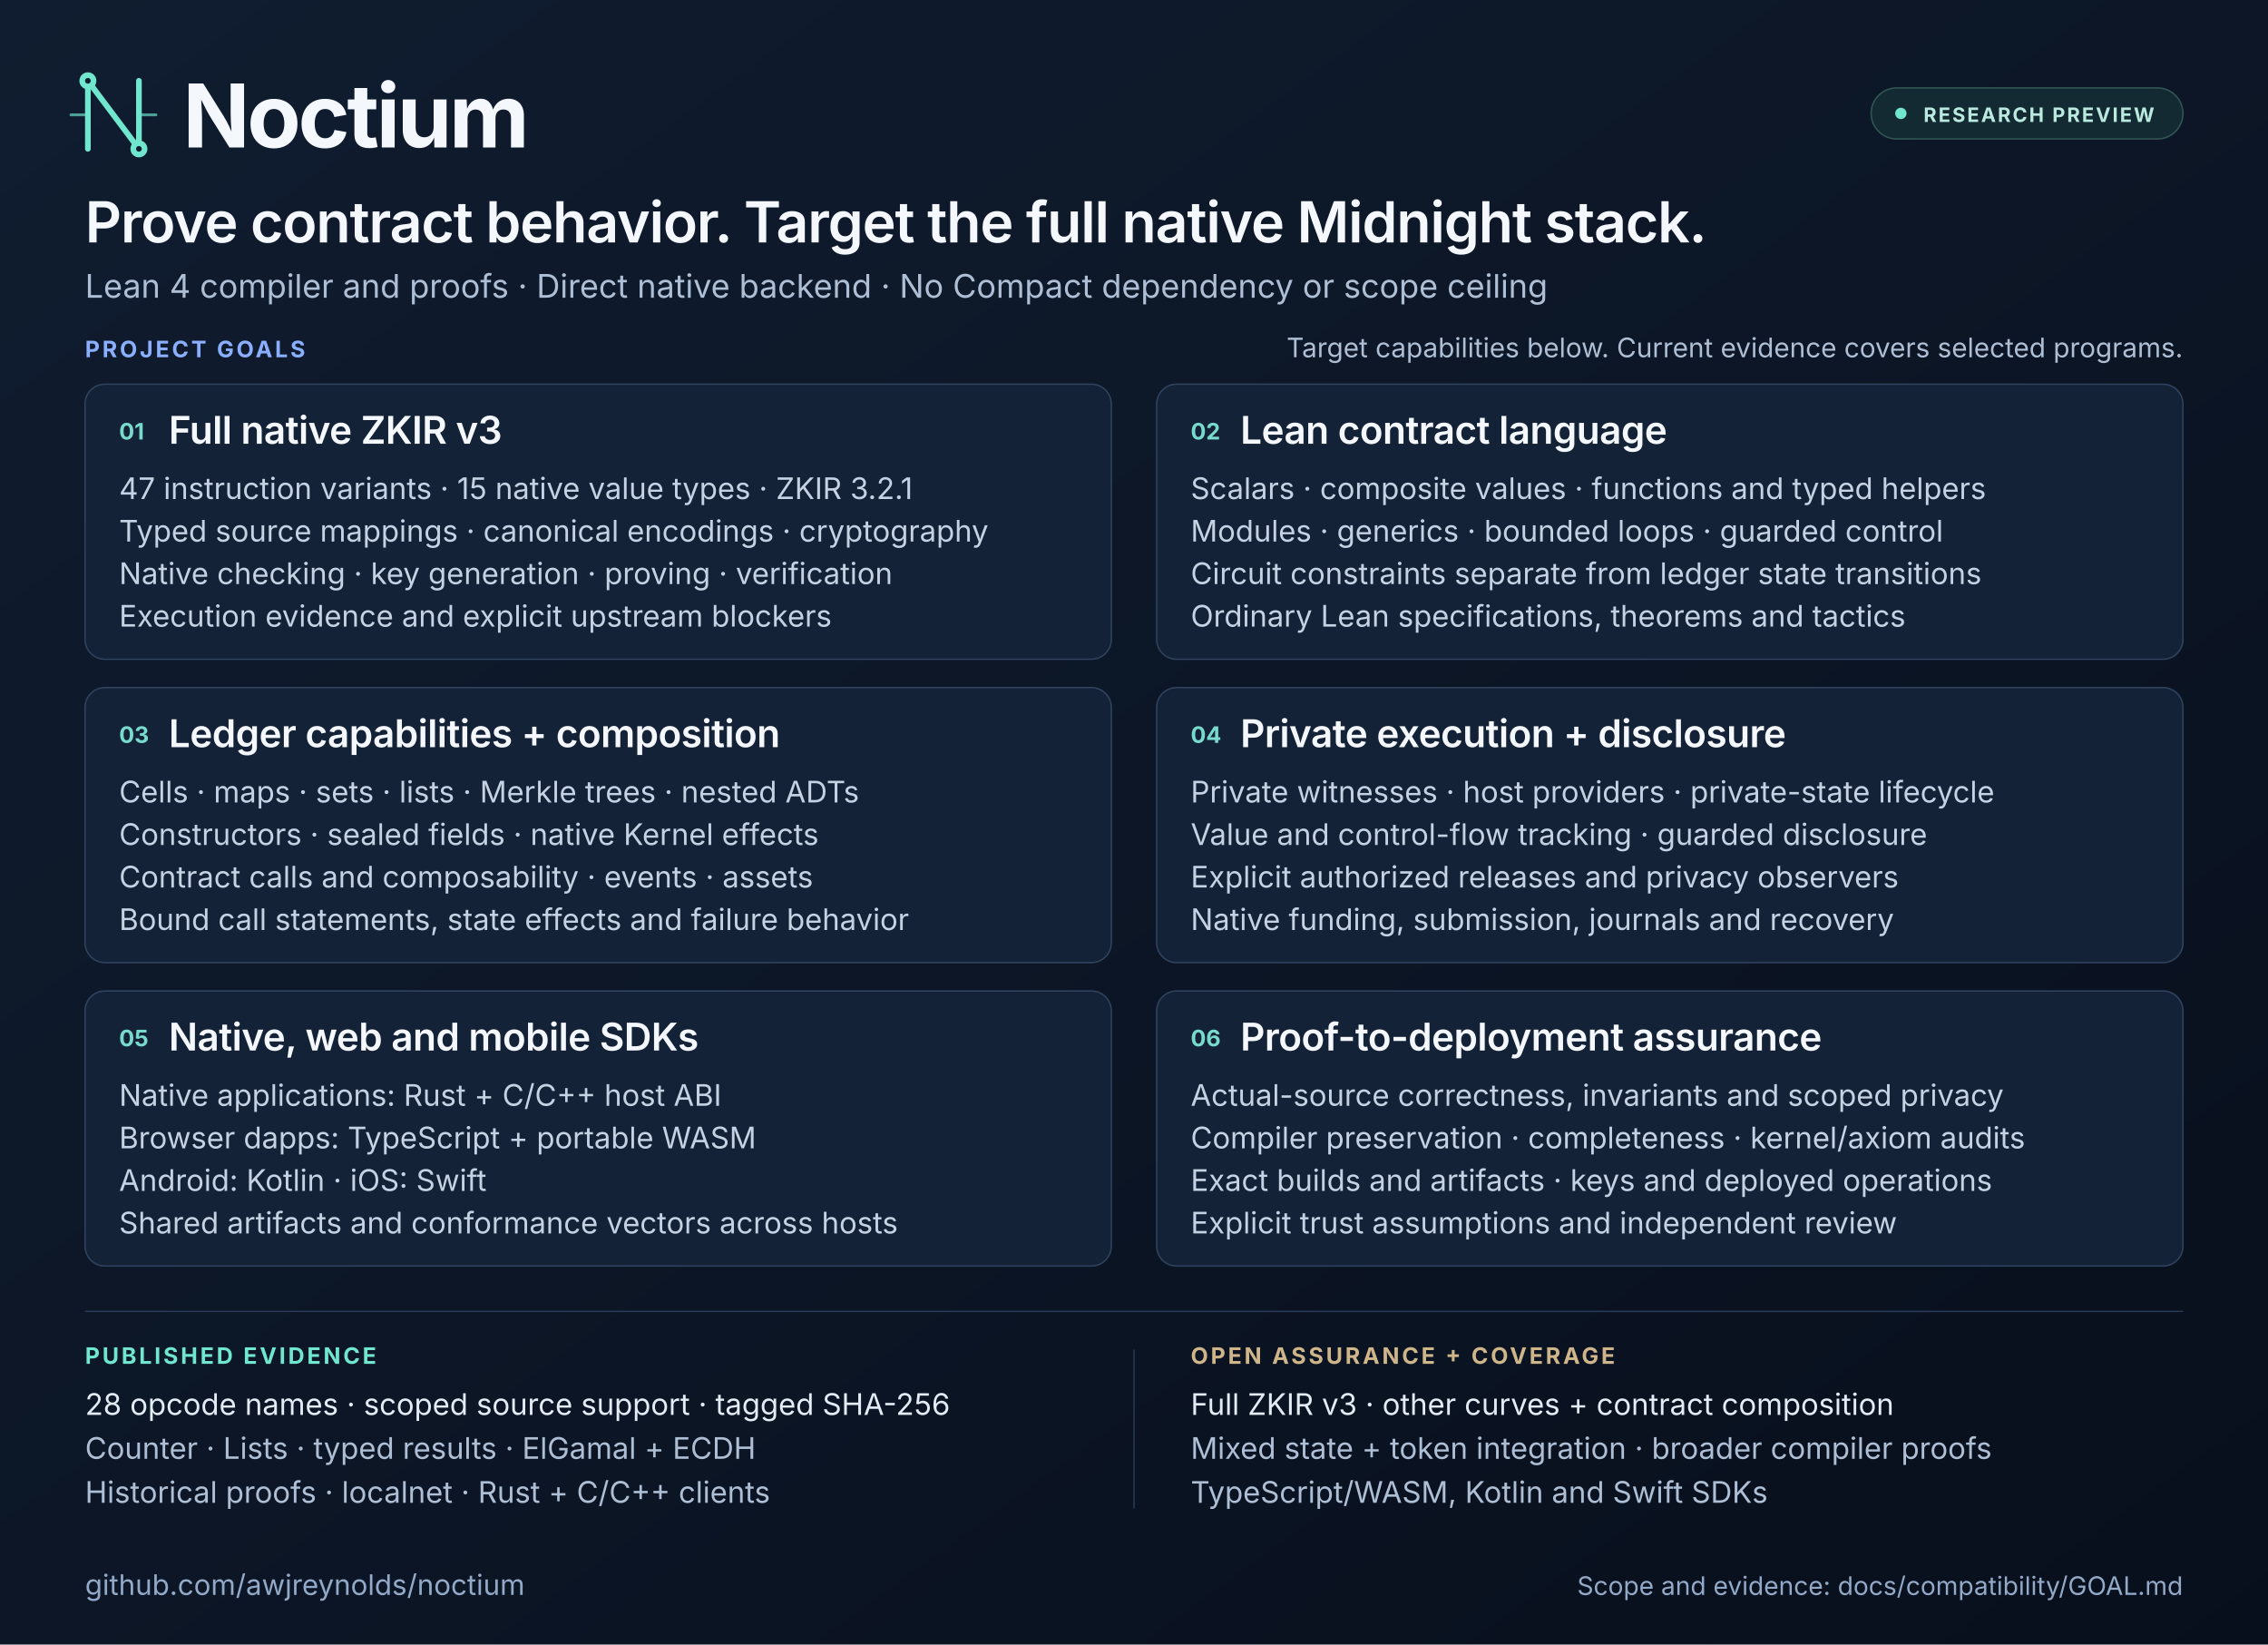
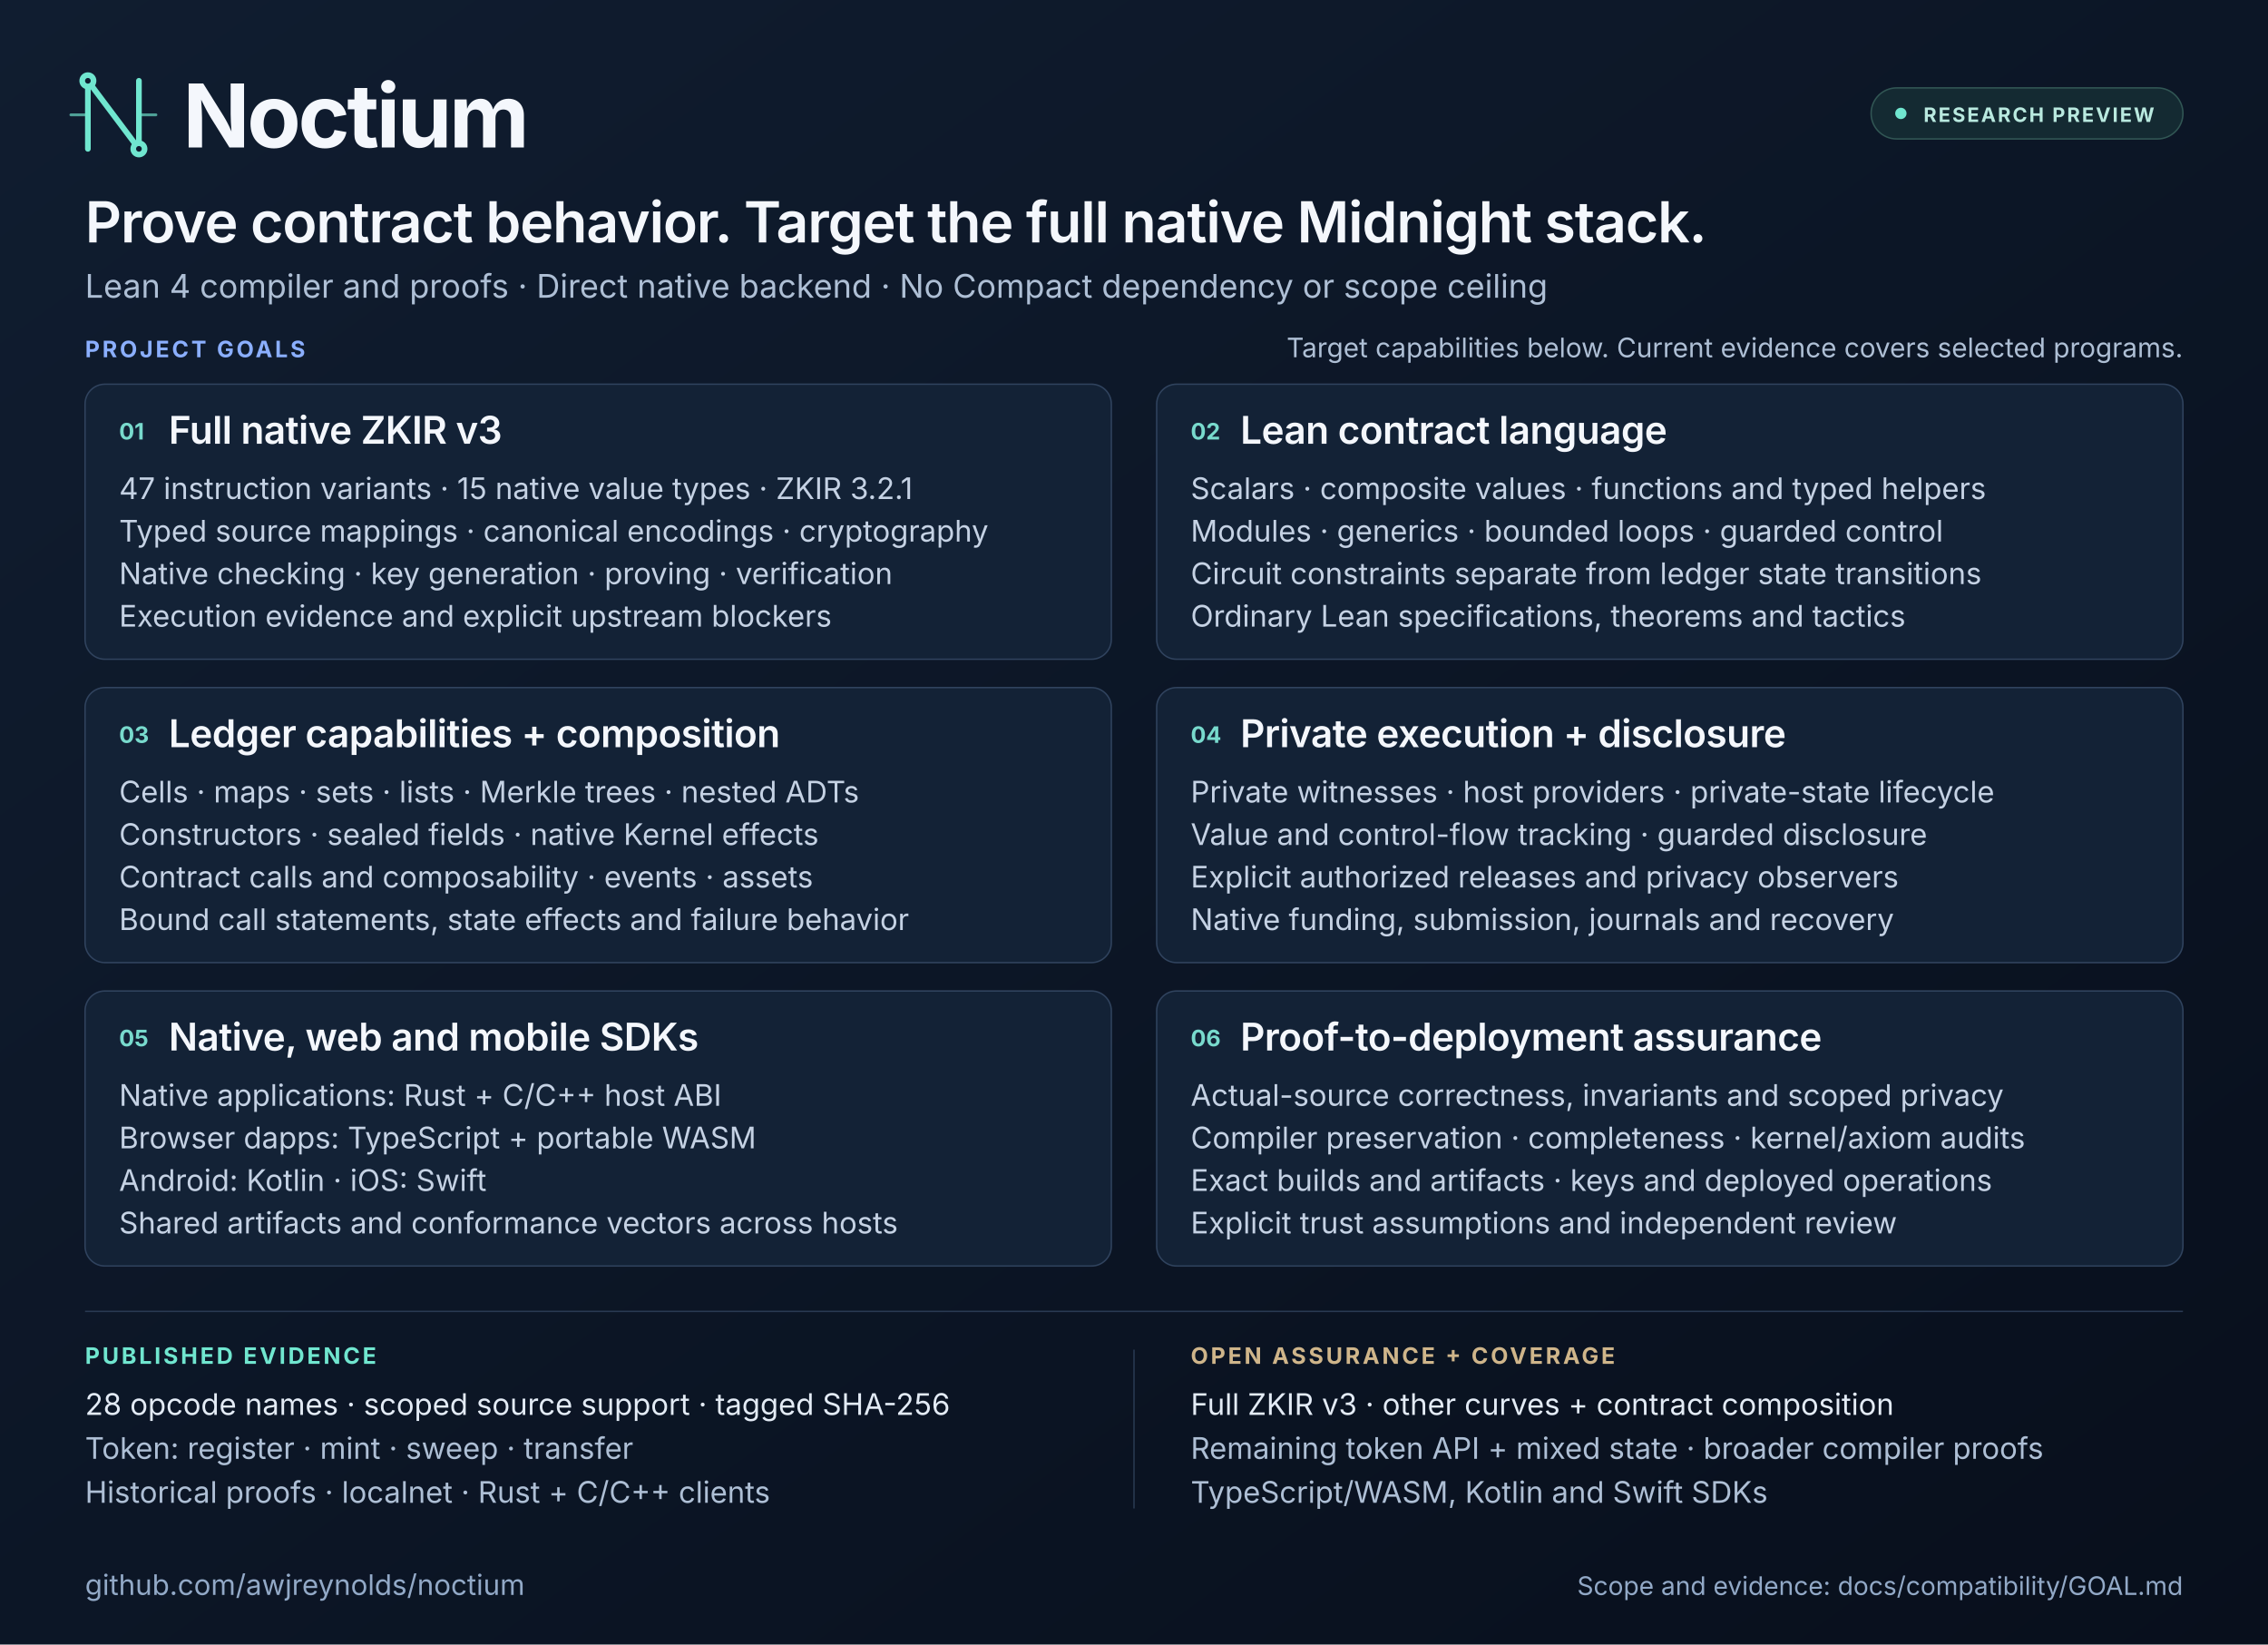
<svg xmlns="http://www.w3.org/2000/svg" width="1600" height="1160" viewBox="0 0 1600 1160" role="img" aria-labelledby="title description">
  <defs>
    <linearGradient id="background" x1="0" y1="0" x2="1" y2="1">
      <stop offset="0" stop-color="#101D30" />
      <stop offset="1" stop-color="#080F1C" />
    </linearGradient>
    <linearGradient id="accent" x1="0" y1="0" x2="1" y2="0">
      <stop offset="0" stop-color="#70E6CF" />
      <stop offset="1" stop-color="#8BAFFF" />
    </linearGradient>
  </defs>
  <rect width="1600" height="1160" fill="url(#background)" />
  <path d="M0 2H1600" stroke="url(#accent)" stroke-width="4" />
  <g stroke="#70E6CF" stroke-width="4" fill="none" stroke-linecap="round" stroke-linejoin="round">
    <path d="M62 105V57L98 105V57" />
    <path d="M50 81H62M98 81H110" stroke-width="2" opacity="0.65" />
    <circle cx="62" cy="57" r="4" fill="#101D30" />
    <circle cx="98" cy="105" r="4" fill="#101D30" />
  </g>
  <g font-family="Inter, Arial, Helvetica, sans-serif">
    <text x="129" y="104" fill="#F4F7FC" font-size="62" font-weight="700" letter-spacing="-2">Noctium</text>
    <rect x="1320" y="62" width="220" height="36" rx="18" fill="#142A32" stroke="#315654" />
    <circle cx="1341" cy="80" r="4" fill="#70E6CF" />
    <text x="1357" y="86" fill="#B9E9DF" font-size="14" font-weight="700" letter-spacing="1.3">RESEARCH PREVIEW</text>
    <text x="60" y="171" fill="#F4F7FC" font-size="40" font-weight="600" letter-spacing="-0.7">Prove contract behavior. Target the full native Midnight stack.</text>
    <text x="60" y="210" fill="#AEBFD5" font-size="23">Lean 4 compiler and proofs · Direct native backend · No Compact dependency or scope ceiling</text>
    <text x="60" y="252" fill="#8BAFFF" font-size="16" font-weight="700" letter-spacing="1.8">PROJECT GOALS</text>
    <text x="1540" y="252" fill="#AEBFD5" font-size="19" text-anchor="end">Target capabilities below. Current evidence covers selected programs.</text>
    <g fill="#132236" stroke="#30435E">
      <rect x="60" y="271" width="724" height="194" rx="14" />
      <rect x="816" y="271" width="724" height="194" rx="14" />
      <rect x="60" y="485" width="724" height="194" rx="14" />
      <rect x="816" y="485" width="724" height="194" rx="14" />
      <rect x="60" y="699" width="724" height="194" rx="14" />
      <rect x="816" y="699" width="724" height="194" rx="14" />
    </g>
    <g fill="#78DACD" font-size="16" font-weight="700">
      <text x="84" y="310">01</text>
      <text x="840" y="310">02</text>
      <text x="84" y="524">03</text>
      <text x="840" y="524">04</text>
      <text x="84" y="738">05</text>
      <text x="840" y="738">06</text>
    </g>
    <g fill="#F4F7FC" font-size="27" font-weight="600" letter-spacing="-0.3">
      <text x="119" y="313">Full native ZKIR v3</text>
      <text x="875" y="313">Lean contract language</text>
      <text x="119" y="527">Ledger capabilities + composition</text>
      <text x="875" y="527">Private execution + disclosure</text>
      <text x="119" y="741">Native, web and mobile SDKs</text>
      <text x="875" y="741">Proof-to-deployment assurance</text>
    </g>
    <g fill="#C5D2E4" font-size="21">
      <text x="84" y="352">47 instruction variants · 15 native value types · ZKIR 3.2.1</text>
      <text x="84" y="382">Typed source mappings · canonical encodings · cryptography</text>
      <text x="84" y="412">Native checking · key generation · proving · verification</text>
      <text x="84" y="442">Execution evidence and explicit upstream blockers</text>
      <text x="840" y="352">Scalars · composite values · functions and typed helpers</text>
      <text x="840" y="382">Modules · generics · bounded loops · guarded control</text>
      <text x="840" y="412">Circuit constraints separate from ledger state transitions</text>
      <text x="840" y="442">Ordinary Lean specifications, theorems and tactics</text>
      <text x="84" y="566">Cells · maps · sets · lists · Merkle trees · nested ADTs</text>
      <text x="84" y="596">Constructors · sealed fields · native Kernel effects</text>
      <text x="84" y="626">Contract calls and composability · events · assets</text>
      <text x="84" y="656">Bound call statements, state effects and failure behavior</text>
      <text x="840" y="566">Private witnesses · host providers · private-state lifecycle</text>
      <text x="840" y="596">Value and control-flow tracking · guarded disclosure</text>
      <text x="840" y="626">Explicit authorized releases and privacy observers</text>
      <text x="840" y="656">Native funding, submission, journals and recovery</text>
      <text x="84" y="780">Native applications: Rust + C/C++ host ABI</text>
      <text x="84" y="810">Browser dapps: TypeScript + portable WASM</text>
      <text x="84" y="840">Android: Kotlin · iOS: Swift</text>
      <text x="84" y="870">Shared artifacts and conformance vectors across hosts</text>
      <text x="840" y="780">Actual-source correctness, invariants and scoped privacy</text>
      <text x="840" y="810">Compiler preservation · completeness · kernel/axiom audits</text>
      <text x="840" y="840">Exact builds and artifacts · keys and deployed operations</text>
      <text x="840" y="870">Explicit trust assumptions and independent review</text>
    </g>
    <path d="M60 925H1540" stroke="#293A52" />
    <text x="60" y="962" fill="#70E6CF" font-size="16" font-weight="700" letter-spacing="1.8">PUBLISHED EVIDENCE</text>
    <text x="60" y="998" fill="#E3EBF5" font-size="21">28 opcode names · scoped source support · tagged SHA-256</text>
-     <text x="60" y="1029" fill="#AEBFD5" font-size="21">Counter · Lists · typed results · ElGamal + ECDH</text>
+     <text x="60" y="1029" fill="#AEBFD5" font-size="21">Token: register · mint · sweep · transfer</text>
    <text x="60" y="1060" fill="#AEBFD5" font-size="21">Historical proofs · localnet · Rust + C/C++ clients</text>
    <path d="M800 952V1064" stroke="#293A52" />
    <text x="840" y="962" fill="#CFB58A" font-size="16" font-weight="700" letter-spacing="1.8">OPEN ASSURANCE + COVERAGE</text>
    <text x="840" y="998" fill="#E3EBF5" font-size="21">Full ZKIR v3 · other curves + contract composition</text>
-     <text x="840" y="1029" fill="#AEBFD5" font-size="21">Mixed state + token integration · broader compiler proofs</text>
+     <text x="840" y="1029" fill="#AEBFD5" font-size="21">Remaining token API + mixed state · broader compiler proofs</text>
    <text x="840" y="1060" fill="#AEBFD5" font-size="21">TypeScript/WASM, Kotlin and Swift SDKs</text>
    <text x="60" y="1125" fill="#92A9C7" font-size="20">github.com/awjreynolds/noctium</text>
    <text x="1540" y="1125" fill="#92A9C7" font-size="18" text-anchor="end">Scope and evidence: docs/compatibility/GOAL.md</text>
  </g>
</svg>
